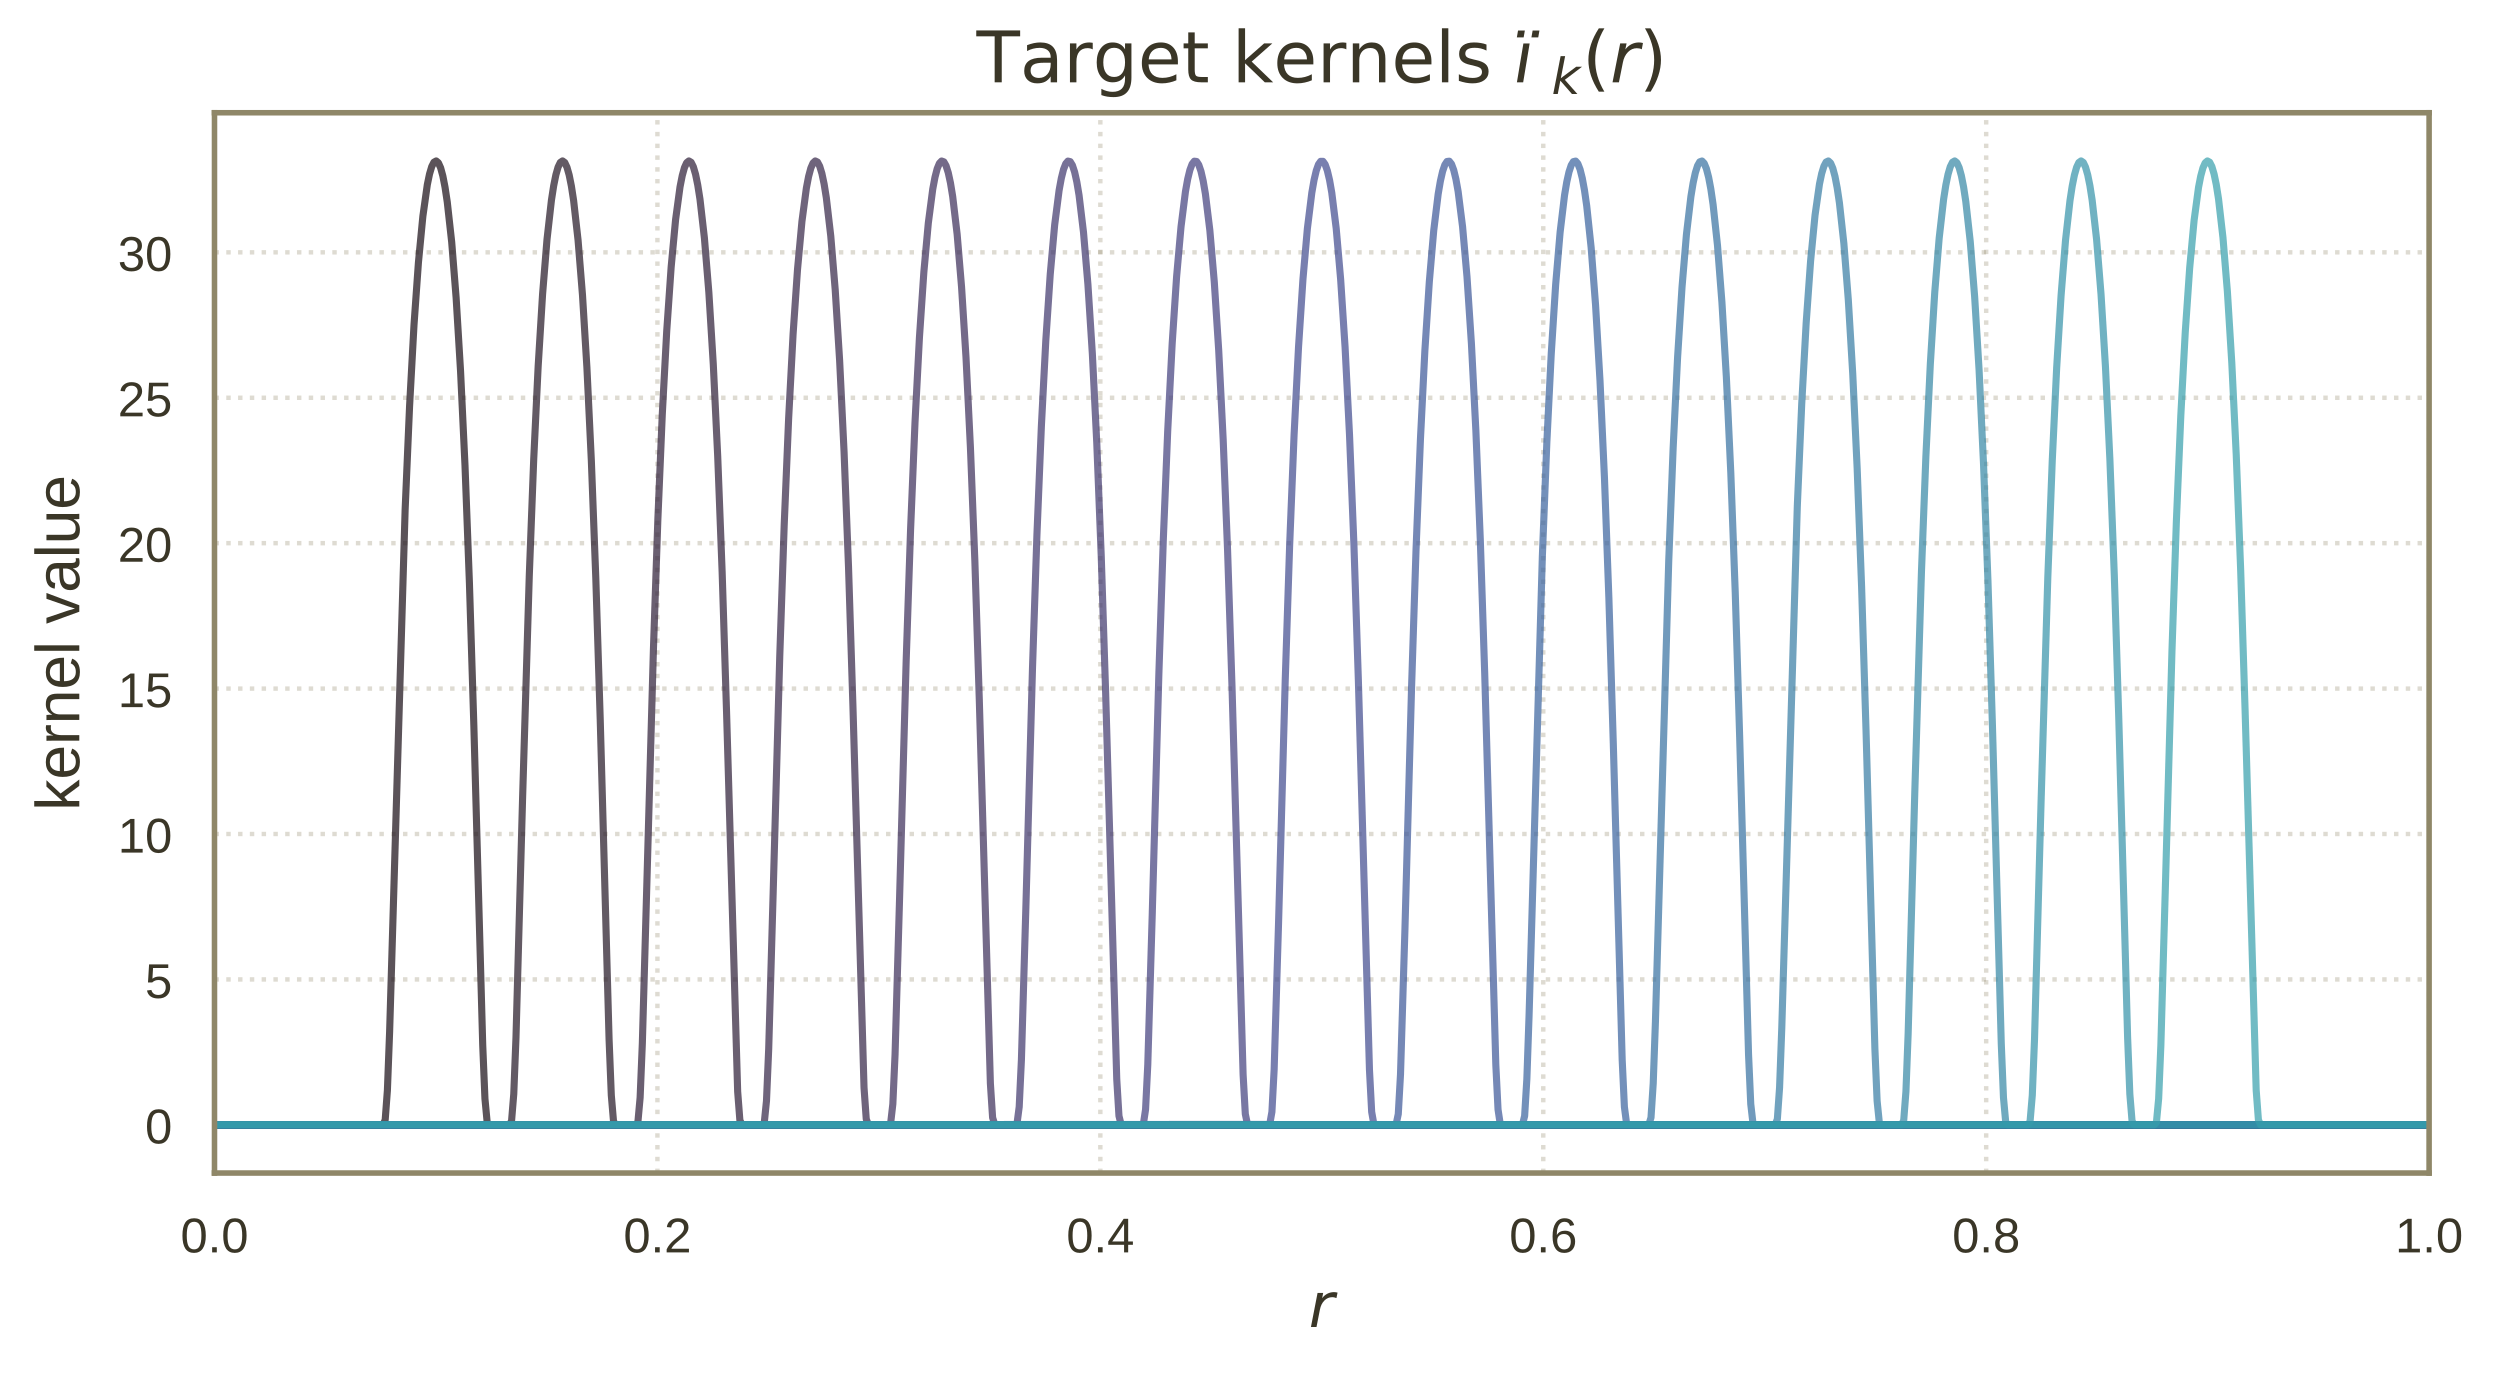
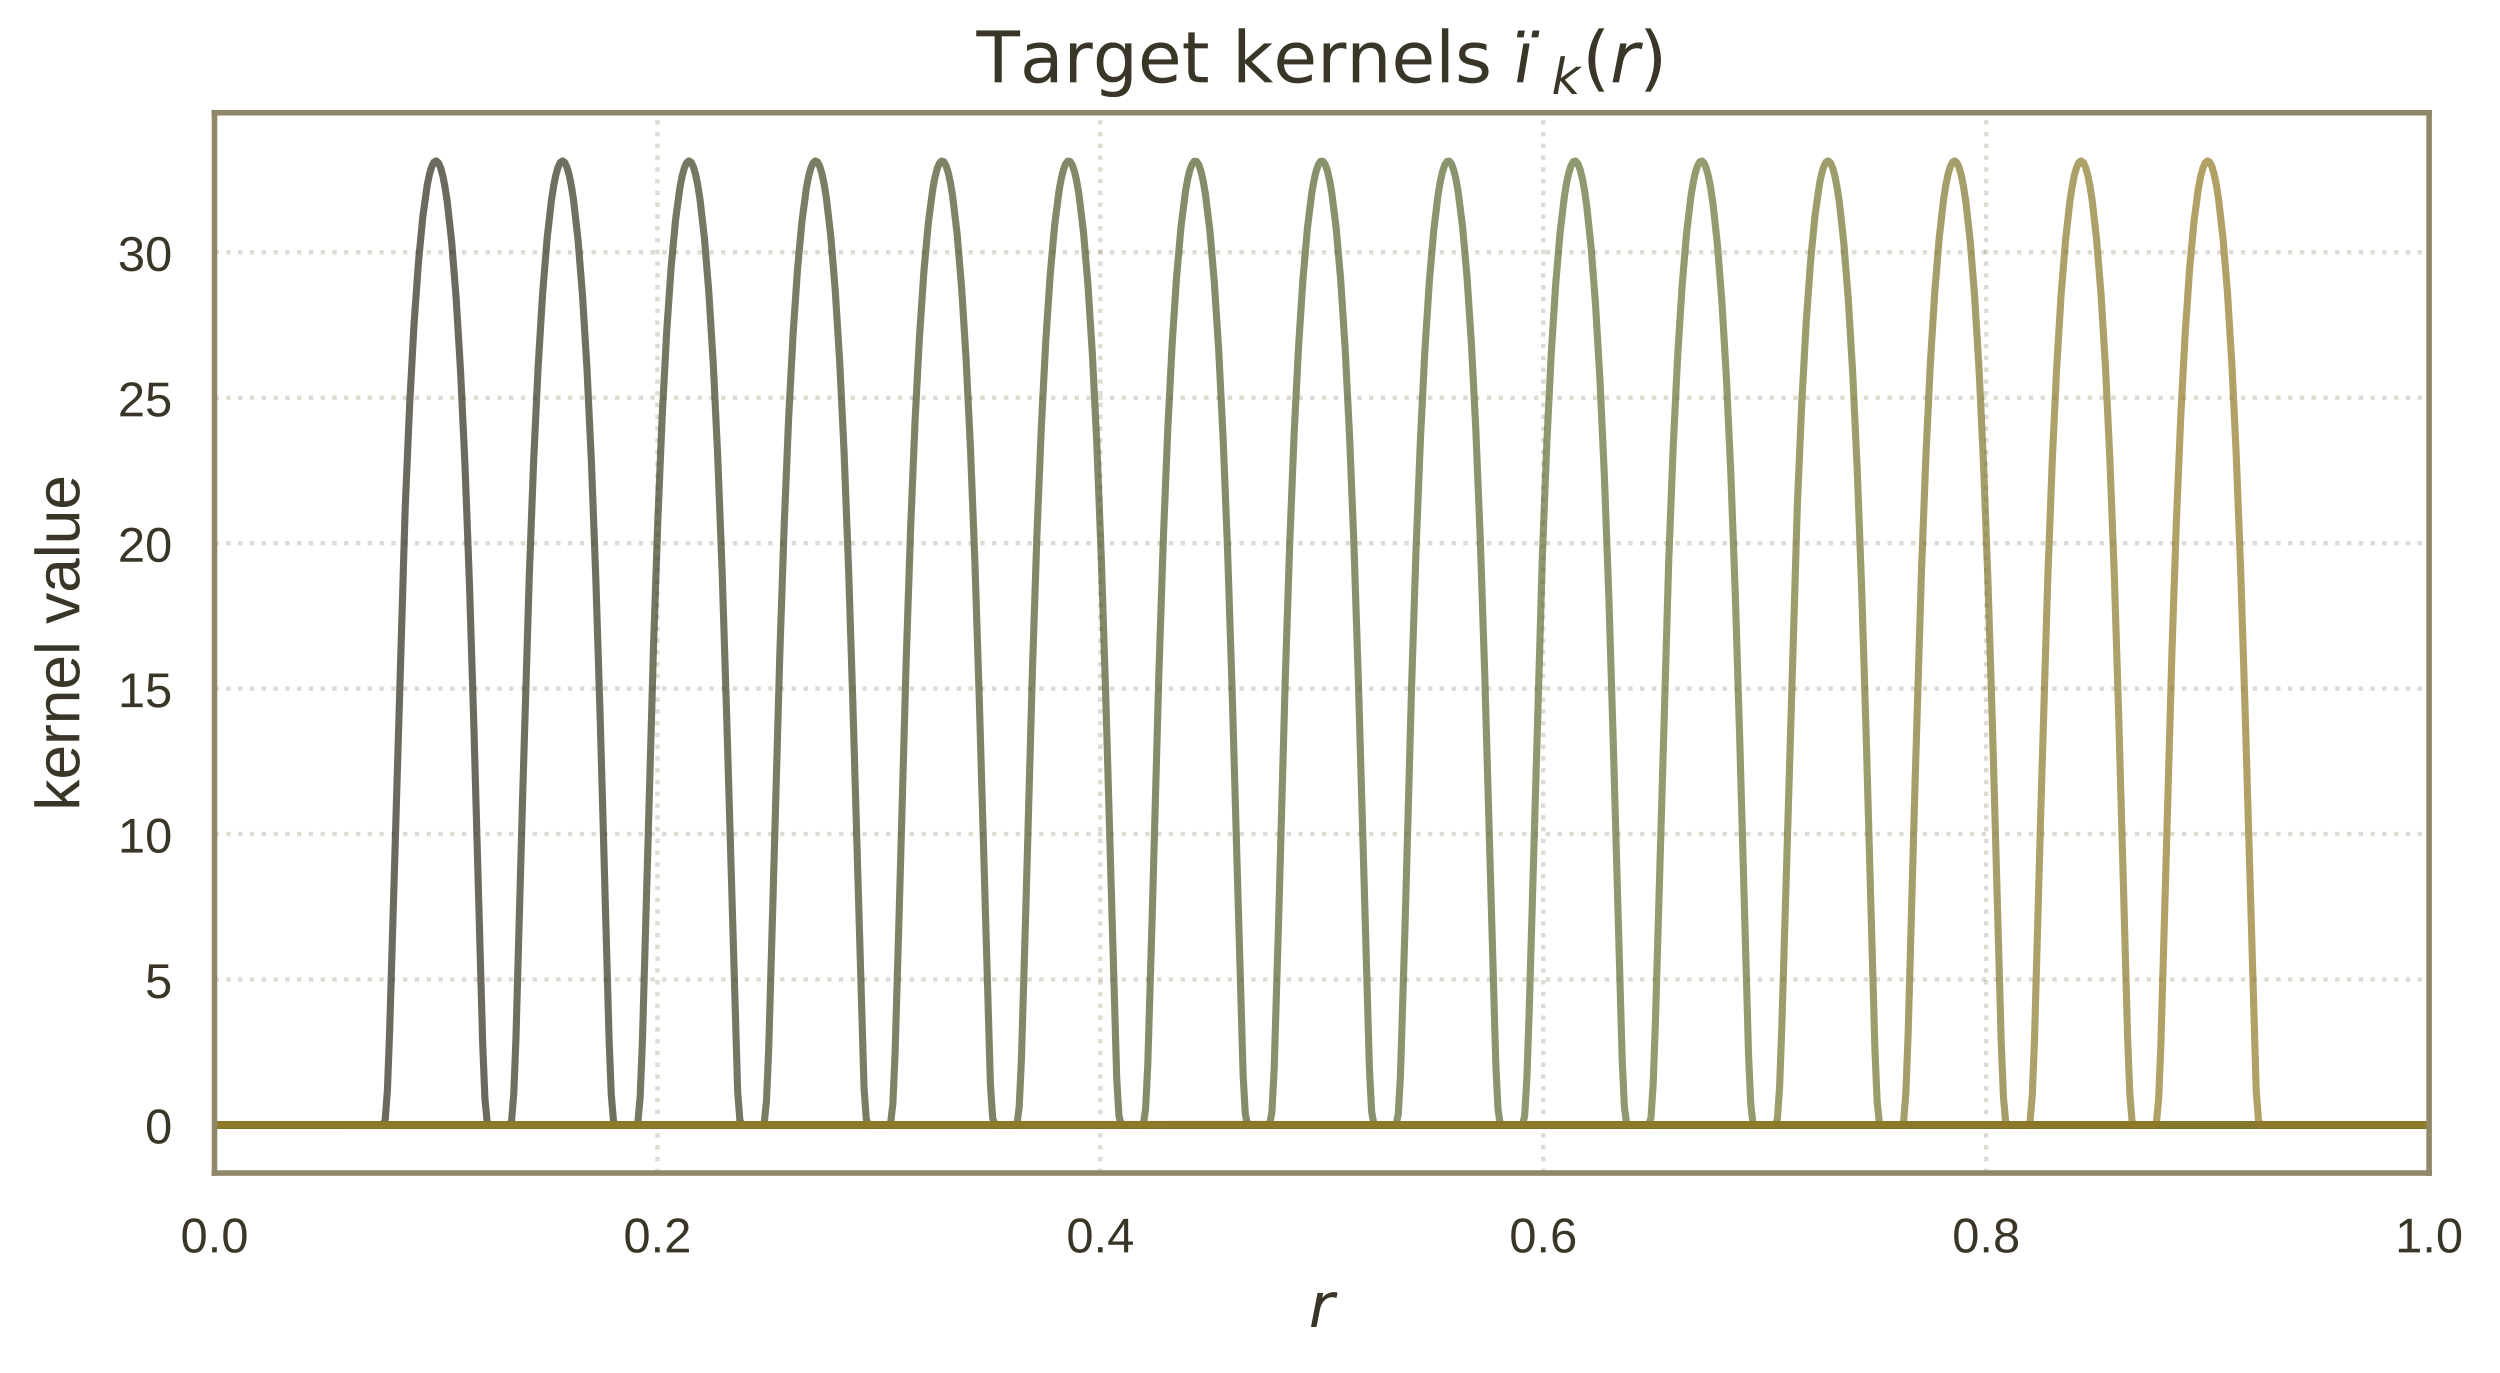
<svg xmlns="http://www.w3.org/2000/svg" width="562.344pt" height="308.755pt" viewBox="0 0 562.344 308.755" version="1.1">
  <defs>
    <style type="text/css">*{stroke-linejoin: round; stroke-linecap: butt}</style>
  </defs>
  <g id="figure_1">
    <g id="patch_1">
      <path d="M 0 308.755  L 562.344 308.755  L 562.344 0  L 0 0  L 0 308.755  z " style="fill: none" />
    </g>
    <g id="axes_1">
      <g id="patch_2">
        <path d="M 48.247 263.86  L 546.397 263.86  L 546.397 25.36  L 48.247 25.36  L 48.247 263.86  z " style="fill: none" />
      </g>
      <g id="matplotlib.axis_1">
        <g id="xtick_1">
          <g id="line2d_1">
-             <path d="M 48.247 263.86  L 48.247 25.36  " clip-path="url(#p1bc8429dc3)" style="fill: none; stroke-dasharray: 1,1.65; stroke-dashoffset: 0; stroke: #8f8768; stroke-opacity: 0.3" />
+             <path d="M 48.247 263.86  L 48.247 25.36  " clip-path="url(#pc6a006776c)" style="fill: none; stroke-dasharray: 1,1.65; stroke-dashoffset: 0; stroke: #8f8768; stroke-opacity: 0.3" />
          </g>
          <g id="text_1">
            <text style="font-size: 11px; font-family: 'Arial', 'DejaVu Sans', 'Liberation Sans', 'Bitstream Vera Sans', sans-serif; text-anchor: middle; fill: #3a3627" x="48.247" y="281.718" transform="rotate(-0 48.24688 281.7183)">0.0</text>
          </g>
        </g>
        <g id="xtick_2">
          <g id="line2d_2">
-             <path d="M 147.877 263.86  L 147.877 25.36  " clip-path="url(#p1bc8429dc3)" style="fill: none; stroke-dasharray: 1,1.65; stroke-dashoffset: 0; stroke: #8f8768; stroke-opacity: 0.3" />
+             <path d="M 147.877 263.86  L 147.877 25.36  " clip-path="url(#pc6a006776c)" style="fill: none; stroke-dasharray: 1,1.65; stroke-dashoffset: 0; stroke: #8f8768; stroke-opacity: 0.3" />
          </g>
          <g id="text_2">
            <text style="font-size: 11px; font-family: 'Arial', 'DejaVu Sans', 'Liberation Sans', 'Bitstream Vera Sans', sans-serif; text-anchor: middle; fill: #3a3627" x="147.877" y="281.718" transform="rotate(-0 147.8769 281.7183)">0.2</text>
          </g>
        </g>
        <g id="xtick_3">
          <g id="line2d_3">
-             <path d="M 247.507 263.86  L 247.507 25.36  " clip-path="url(#p1bc8429dc3)" style="fill: none; stroke-dasharray: 1,1.65; stroke-dashoffset: 0; stroke: #8f8768; stroke-opacity: 0.3" />
+             <path d="M 247.507 263.86  L 247.507 25.36  " clip-path="url(#pc6a006776c)" style="fill: none; stroke-dasharray: 1,1.65; stroke-dashoffset: 0; stroke: #8f8768; stroke-opacity: 0.3" />
          </g>
          <g id="text_3">
            <text style="font-size: 11px; font-family: 'Arial', 'DejaVu Sans', 'Liberation Sans', 'Bitstream Vera Sans', sans-serif; text-anchor: middle; fill: #3a3627" x="247.507" y="281.718" transform="rotate(-0 247.5069 281.7183)">0.4</text>
          </g>
        </g>
        <g id="xtick_4">
          <g id="line2d_4">
-             <path d="M 347.137 263.86  L 347.137 25.36  " clip-path="url(#p1bc8429dc3)" style="fill: none; stroke-dasharray: 1,1.65; stroke-dashoffset: 0; stroke: #8f8768; stroke-opacity: 0.3" />
+             <path d="M 347.137 263.86  L 347.137 25.36  " clip-path="url(#pc6a006776c)" style="fill: none; stroke-dasharray: 1,1.65; stroke-dashoffset: 0; stroke: #8f8768; stroke-opacity: 0.3" />
          </g>
          <g id="text_4">
            <text style="font-size: 11px; font-family: 'Arial', 'DejaVu Sans', 'Liberation Sans', 'Bitstream Vera Sans', sans-serif; text-anchor: middle; fill: #3a3627" x="347.137" y="281.718" transform="rotate(-0 347.1369 281.7183)">0.6</text>
          </g>
        </g>
        <g id="xtick_5">
          <g id="line2d_5">
-             <path d="M 446.767 263.86  L 446.767 25.36  " clip-path="url(#p1bc8429dc3)" style="fill: none; stroke-dasharray: 1,1.65; stroke-dashoffset: 0; stroke: #8f8768; stroke-opacity: 0.3" />
+             <path d="M 446.767 263.86  L 446.767 25.36  " clip-path="url(#pc6a006776c)" style="fill: none; stroke-dasharray: 1,1.65; stroke-dashoffset: 0; stroke: #8f8768; stroke-opacity: 0.3" />
          </g>
          <g id="text_5">
            <text style="font-size: 11px; font-family: 'Arial', 'DejaVu Sans', 'Liberation Sans', 'Bitstream Vera Sans', sans-serif; text-anchor: middle; fill: #3a3627" x="446.767" y="281.718" transform="rotate(-0 446.7669 281.7183)">0.8</text>
          </g>
        </g>
        <g id="xtick_6">
          <g id="line2d_6">
-             <path d="M 546.397 263.86  L 546.397 25.36  " clip-path="url(#p1bc8429dc3)" style="fill: none; stroke-dasharray: 1,1.65; stroke-dashoffset: 0; stroke: #8f8768; stroke-opacity: 0.3" />
+             <path d="M 546.397 263.86  L 546.397 25.36  " clip-path="url(#pc6a006776c)" style="fill: none; stroke-dasharray: 1,1.65; stroke-dashoffset: 0; stroke: #8f8768; stroke-opacity: 0.3" />
          </g>
          <g id="text_6">
            <text style="font-size: 11px; font-family: 'Arial', 'DejaVu Sans', 'Liberation Sans', 'Bitstream Vera Sans', sans-serif; text-anchor: middle; fill: #3a3627" x="546.397" y="281.718" transform="rotate(-0 546.3969 281.7183)">1.0</text>
          </g>
        </g>
        <g id="text_7">
          <g style="fill: #3a3627" transform="translate(294.3819 298.6438)">
            <text>
              <tspan x="0" y="-0.156" style="font-style: oblique; font-size: 14px; font-family: 'DejaVu Sans'; fill: #3a3627">r</tspan>
            </text>
          </g>
        </g>
      </g>
      <g id="matplotlib.axis_2">
        <g id="ytick_1">
          <g id="line2d_7">
-             <path d="M 48.247 253.019  L 546.397 253.019  " clip-path="url(#p1bc8429dc3)" style="fill: none; stroke-dasharray: 1,1.65; stroke-dashoffset: 0; stroke: #8f8768; stroke-opacity: 0.3" />
+             <path d="M 48.247 253.019  L 546.397 253.019  " clip-path="url(#pc6a006776c)" style="fill: none; stroke-dasharray: 1,1.65; stroke-dashoffset: 0; stroke: #8f8768; stroke-opacity: 0.3" />
          </g>
          <g id="text_8">
            <text style="font-size: 11px; font-family: 'Arial', 'DejaVu Sans', 'Liberation Sans', 'Bitstream Vera Sans', sans-serif; text-anchor: end; fill: #3a3627" x="38.747" y="257.198" transform="rotate(-0 38.74688 257.1982)">0</text>
          </g>
        </g>
        <g id="ytick_2">
          <g id="line2d_8">
-             <path d="M 48.247 220.309  L 546.397 220.309  " clip-path="url(#p1bc8429dc3)" style="fill: none; stroke-dasharray: 1,1.65; stroke-dashoffset: 0; stroke: #8f8768; stroke-opacity: 0.3" />
+             <path d="M 48.247 220.309  L 546.397 220.309  " clip-path="url(#pc6a006776c)" style="fill: none; stroke-dasharray: 1,1.65; stroke-dashoffset: 0; stroke: #8f8768; stroke-opacity: 0.3" />
          </g>
          <g id="text_9">
            <text style="font-size: 11px; font-family: 'Arial', 'DejaVu Sans', 'Liberation Sans', 'Bitstream Vera Sans', sans-serif; text-anchor: end; fill: #3a3627" x="38.747" y="224.488" transform="rotate(-0 38.74688 224.4885)">5</text>
          </g>
        </g>
        <g id="ytick_3">
          <g id="line2d_9">
-             <path d="M 48.247 187.6  L 546.397 187.6  " clip-path="url(#p1bc8429dc3)" style="fill: none; stroke-dasharray: 1,1.65; stroke-dashoffset: 0; stroke: #8f8768; stroke-opacity: 0.3" />
+             <path d="M 48.247 187.6  L 546.397 187.6  " clip-path="url(#pc6a006776c)" style="fill: none; stroke-dasharray: 1,1.65; stroke-dashoffset: 0; stroke: #8f8768; stroke-opacity: 0.3" />
          </g>
          <g id="text_10">
            <text style="font-size: 11px; font-family: 'Arial', 'DejaVu Sans', 'Liberation Sans', 'Bitstream Vera Sans', sans-serif; text-anchor: end; fill: #3a3627" x="38.747" y="191.779" transform="rotate(-0 38.74688 191.7787)">10</text>
          </g>
        </g>
        <g id="ytick_4">
          <g id="line2d_10">
-             <path d="M 48.247 154.89  L 546.397 154.89  " clip-path="url(#p1bc8429dc3)" style="fill: none; stroke-dasharray: 1,1.65; stroke-dashoffset: 0; stroke: #8f8768; stroke-opacity: 0.3" />
+             <path d="M 48.247 154.89  L 546.397 154.89  " clip-path="url(#pc6a006776c)" style="fill: none; stroke-dasharray: 1,1.65; stroke-dashoffset: 0; stroke: #8f8768; stroke-opacity: 0.3" />
          </g>
          <g id="text_11">
            <text style="font-size: 11px; font-family: 'Arial', 'DejaVu Sans', 'Liberation Sans', 'Bitstream Vera Sans', sans-serif; text-anchor: end; fill: #3a3627" x="38.747" y="159.069" transform="rotate(-0 38.74688 159.069)">15</text>
          </g>
        </g>
        <g id="ytick_5">
          <g id="line2d_11">
-             <path d="M 48.247 122.18  L 546.397 122.18  " clip-path="url(#p1bc8429dc3)" style="fill: none; stroke-dasharray: 1,1.65; stroke-dashoffset: 0; stroke: #8f8768; stroke-opacity: 0.3" />
+             <path d="M 48.247 122.18  L 546.397 122.18  " clip-path="url(#pc6a006776c)" style="fill: none; stroke-dasharray: 1,1.65; stroke-dashoffset: 0; stroke: #8f8768; stroke-opacity: 0.3" />
          </g>
          <g id="text_12">
            <text style="font-size: 11px; font-family: 'Arial', 'DejaVu Sans', 'Liberation Sans', 'Bitstream Vera Sans', sans-serif; text-anchor: end; fill: #3a3627" x="38.747" y="126.359" transform="rotate(-0 38.74688 126.3592)">20</text>
          </g>
        </g>
        <g id="ytick_6">
          <g id="line2d_12">
-             <path d="M 48.247 89.47  L 546.397 89.47  " clip-path="url(#p1bc8429dc3)" style="fill: none; stroke-dasharray: 1,1.65; stroke-dashoffset: 0; stroke: #8f8768; stroke-opacity: 0.3" />
+             <path d="M 48.247 89.47  L 546.397 89.47  " clip-path="url(#pc6a006776c)" style="fill: none; stroke-dasharray: 1,1.65; stroke-dashoffset: 0; stroke: #8f8768; stroke-opacity: 0.3" />
          </g>
          <g id="text_13">
            <text style="font-size: 11px; font-family: 'Arial', 'DejaVu Sans', 'Liberation Sans', 'Bitstream Vera Sans', sans-serif; text-anchor: end; fill: #3a3627" x="38.747" y="93.649" transform="rotate(-0 38.74688 93.64947)">25</text>
          </g>
        </g>
        <g id="ytick_7">
          <g id="line2d_13">
-             <path d="M 48.247 56.761  L 546.397 56.761  " clip-path="url(#p1bc8429dc3)" style="fill: none; stroke-dasharray: 1,1.65; stroke-dashoffset: 0; stroke: #8f8768; stroke-opacity: 0.3" />
+             <path d="M 48.247 56.761  L 546.397 56.761  " clip-path="url(#pc6a006776c)" style="fill: none; stroke-dasharray: 1,1.65; stroke-dashoffset: 0; stroke: #8f8768; stroke-opacity: 0.3" />
          </g>
          <g id="text_14">
            <text style="font-size: 11px; font-family: 'Arial', 'DejaVu Sans', 'Liberation Sans', 'Bitstream Vera Sans', sans-serif; text-anchor: end; fill: #3a3627" x="38.747" y="60.94" transform="rotate(-0 38.74688 60.93972)">30</text>
          </g>
        </g>
        <g id="text_15">
          <text style="font-size: 14px; font-family: 'Arial', 'DejaVu Sans', 'Liberation Sans', 'Bitstream Vera Sans', sans-serif; text-anchor: middle; fill: #3a3627" x="17.838" y="144.61" transform="rotate(-90 17.83781 144.61)">kernel value</text>
        </g>
      </g>
      <g id="line2d_14">
-         <path d="M 48.247 253.019  L 86.144 253.015  L 86.643 251.914  L 87.141 245.238  L 87.64 232.063  L 91.131 114.598  L 92.128 91.383  L 93.125 73.077  L 94.123 59.015  L 95.12 48.645  L 96.117 41.553  L 96.616 39.144  L 97.114 37.459  L 97.613 36.483  L 98.112 36.204  L 98.61 36.622  L 99.109 37.739  L 99.608 39.567  L 100.106 42.124  L 100.605 45.433  L 101.602 54.45  L 102.6 66.977  L 103.597 83.51  L 104.594 104.679  L 105.591 131.156  L 106.589 163.312  L 108.583 235.107  L 109.082 247.146  L 109.581 252.437  L 110.079 253.019  L 301.56 253.019  L 546.397 253.019  L 546.397 253.019  " clip-path="url(#p1bc8429dc3)" style="fill: none; stroke: #160b13; stroke-opacity: 0.7; stroke-width: 1.6; stroke-linecap: round" />
+         <path d="M 48.247 253.019  L 86.144 253.015  L 86.643 251.914  L 87.141 245.238  L 87.64 232.063  L 91.131 114.598  L 92.128 91.383  L 93.125 73.077  L 94.123 59.015  L 95.12 48.645  L 96.117 41.553  L 96.616 39.144  L 97.114 37.459  L 97.613 36.483  L 98.112 36.204  L 98.61 36.622  L 99.109 37.739  L 99.608 39.567  L 100.106 42.124  L 100.605 45.433  L 101.602 54.45  L 102.6 66.977  L 103.597 83.51  L 104.594 104.679  L 105.591 131.156  L 106.589 163.312  L 108.583 235.107  L 109.082 247.146  L 109.581 252.437  L 110.079 253.019  L 301.56 253.019  L 546.397 253.019  L 546.397 253.019  " clip-path="url(#pc6a006776c)" style="fill: none; stroke: #2e2b1c; stroke-opacity: 0.7; stroke-width: 1.6; stroke-linecap: round" />
      </g>
      <g id="line2d_15">
-         <path d="M 48.247 253.019  L 114.567 253.018  L 115.066 252.166  L 115.564 246.09  L 116.063 233.388  L 117.559 179.192  L 119.055 129.49  L 120.052 103.332  L 121.05 82.447  L 122.047 66.158  L 123.044 53.844  L 124.041 45.016  L 124.54 41.794  L 125.039 39.322  L 125.537 37.576  L 126.036 36.539  L 126.535 36.201  L 127.033 36.559  L 127.532 37.616  L 128.031 39.382  L 128.529 41.875  L 129.028 45.119  L 130.025 53.995  L 131.023 66.362  L 132.02 82.711  L 133.017 103.667  L 134.014 129.905  L 135.012 161.822  L 137.006 233.823  L 137.505 246.363  L 138.004 252.24  L 138.502 253.018  L 192.356 253.019  L 546.397 253.019  L 546.397 253.019  " clip-path="url(#p1bc8429dc3)" style="fill: none; stroke: #211423; stroke-opacity: 0.7; stroke-width: 1.6; stroke-linecap: round" />
+         <path d="M 48.247 253.019  L 114.567 253.018  L 115.066 252.166  L 115.564 246.09  L 116.063 233.388  L 117.559 179.192  L 119.055 129.49  L 120.052 103.332  L 121.05 82.447  L 122.047 66.158  L 123.044 53.844  L 124.041 45.016  L 124.54 41.794  L 125.039 39.322  L 125.537 37.576  L 126.036 36.539  L 126.535 36.201  L 127.033 36.559  L 127.532 37.616  L 128.031 39.382  L 128.529 41.875  L 129.028 45.119  L 130.025 53.995  L 131.023 66.362  L 132.02 82.711  L 133.017 103.667  L 134.014 129.905  L 135.012 161.822  L 137.006 233.823  L 137.505 246.363  L 138.004 252.24  L 138.502 253.018  L 192.356 253.019  L 546.397 253.019  L 546.397 253.019  " clip-path="url(#pc6a006776c)" style="fill: none; stroke: #34341e; stroke-opacity: 0.7; stroke-width: 1.6; stroke-linecap: round" />
      </g>
      <g id="line2d_16">
-         <path d="M 48.247 253.019  L 142.99 253.019  L 143.489 252.376  L 143.987 246.891  L 144.486 234.683  L 145.483 199.486  L 146.979 146.075  L 147.977 116.839  L 148.974 93.17  L 149.971 74.471  L 150.968 60.069  L 151.966 49.4  L 152.963 42.04  L 153.462 39.505  L 153.96 37.697  L 154.459 36.6  L 154.958 36.203  L 155.456 36.501  L 155.955 37.498  L 156.454 39.203  L 156.952 41.633  L 157.451 44.811  L 158.448 53.546  L 159.446 65.754  L 160.443 81.921  L 161.44 102.665  L 162.437 128.664  L 163.435 160.342  L 165.928 245.528  L 166.427 252.003  L 166.925 253.016  L 185.874 253.019  L 546.397 253.019  L 546.397 253.019  " clip-path="url(#p1bc8429dc3)" style="fill: none; stroke: #2b1c35; stroke-opacity: 0.7; stroke-width: 1.6; stroke-linecap: round" />
+         <path d="M 48.247 253.019  L 142.99 253.019  L 143.489 252.376  L 143.987 246.891  L 144.486 234.683  L 145.483 199.486  L 146.979 146.075  L 147.977 116.839  L 148.974 93.17  L 149.971 74.471  L 150.968 60.069  L 151.966 49.4  L 152.963 42.04  L 153.462 39.505  L 153.96 37.697  L 154.459 36.6  L 154.958 36.203  L 155.456 36.501  L 155.955 37.498  L 156.454 39.203  L 156.952 41.633  L 157.451 44.811  L 158.448 53.546  L 159.446 65.754  L 160.443 81.921  L 161.44 102.665  L 162.437 128.664  L 163.435 160.342  L 165.928 245.528  L 166.427 252.003  L 166.925 253.016  L 185.874 253.019  L 546.397 253.019  L 546.397 253.019  " clip-path="url(#pc6a006776c)" style="fill: none; stroke: #3b3e21; stroke-opacity: 0.7; stroke-width: 1.6; stroke-linecap: round" />
      </g>
      <g id="line2d_17">
-         <path d="M 48.247 253.019  L 171.413 253.019  L 171.912 252.547  L 172.41 247.64  L 172.909 235.945  L 173.906 201.1  L 175.402 147.456  L 176.4 117.974  L 177.397 94.078  L 178.394 75.179  L 179.391 60.606  L 180.389 49.787  L 181.386 42.292  L 181.885 39.693  L 182.383 37.824  L 182.882 36.667  L 183.381 36.209  L 183.879 36.448  L 184.378 37.385  L 184.877 39.028  L 185.375 41.395  L 185.874 44.508  L 186.871 53.103  L 187.868 65.154  L 188.866 81.139  L 189.863 101.673  L 190.86 127.434  L 191.858 158.871  L 194.351 244.642  L 194.85 251.721  L 195.348 253.012  L 203.327 253.019  L 546.397 253.019  L 546.397 253.019  " clip-path="url(#p1bc8429dc3)" style="fill: none; stroke: #332345; stroke-opacity: 0.7; stroke-width: 1.6; stroke-linecap: round" />
+         <path d="M 48.247 253.019  L 171.413 253.019  L 171.912 252.547  L 172.41 247.64  L 172.909 235.945  L 173.906 201.1  L 175.402 147.456  L 176.4 117.974  L 177.397 94.078  L 178.394 75.179  L 179.391 60.606  L 180.389 49.787  L 181.386 42.292  L 181.885 39.693  L 182.383 37.824  L 182.882 36.667  L 183.381 36.209  L 183.879 36.448  L 184.378 37.385  L 184.877 39.028  L 185.375 41.395  L 185.874 44.508  L 186.871 53.103  L 187.868 65.154  L 188.866 81.139  L 189.863 101.673  L 190.86 127.434  L 191.858 158.871  L 194.351 244.642  L 194.85 251.721  L 195.348 253.012  L 203.327 253.019  L 546.397 253.019  L 546.397 253.019  " clip-path="url(#pc6a006776c)" style="fill: none; stroke: #414723; stroke-opacity: 0.7; stroke-width: 1.6; stroke-linecap: round" />
      </g>
      <g id="line2d_18">
-         <path d="M 48.247 253.019  L 199.836 253.019  L 200.335 252.683  L 200.833 248.336  L 201.332 237.173  L 202.329 202.712  L 203.825 148.848  L 204.823 119.12  L 205.82 94.995  L 206.817 75.896  L 207.814 61.15  L 208.812 50.18  L 209.809 42.55  L 210.308 39.887  L 210.806 37.956  L 211.305 36.738  L 211.804 36.221  L 212.302 36.4  L 212.801 37.277  L 213.3 38.859  L 213.798 41.164  L 214.297 44.212  L 215.294 52.667  L 216.291 64.56  L 217.289 80.365  L 218.286 100.691  L 219.283 126.215  L 220.281 157.41  L 222.774 243.708  L 223.273 251.392  L 223.771 253.003  L 227.262 253.019  L 546.397 253.019  L 546.397 253.019  " clip-path="url(#p1bc8429dc3)" style="fill: none; stroke: #3a2c58; stroke-opacity: 0.7; stroke-width: 1.6; stroke-linecap: round" />
+         <path d="M 48.247 253.019  L 199.836 253.019  L 200.335 252.683  L 200.833 248.336  L 201.332 237.173  L 202.329 202.712  L 203.825 148.848  L 204.823 119.12  L 205.82 94.995  L 206.817 75.896  L 207.814 61.15  L 208.812 50.18  L 209.809 42.55  L 210.308 39.887  L 210.806 37.956  L 211.305 36.738  L 211.804 36.221  L 212.302 36.4  L 212.801 37.277  L 213.3 38.859  L 213.798 41.164  L 214.297 44.212  L 215.294 52.667  L 216.291 64.56  L 217.289 80.365  L 218.286 100.691  L 219.283 126.215  L 220.281 157.41  L 222.774 243.708  L 223.273 251.392  L 223.771 253.003  L 227.262 253.019  L 546.397 253.019  L 546.397 253.019  " clip-path="url(#pc6a006776c)" style="fill: none; stroke: #475126; stroke-opacity: 0.7; stroke-width: 1.6; stroke-linecap: round" />
      </g>
      <g id="line2d_19">
-         <path d="M 48.247 253.019  L 228.259 253.019  L 228.758 252.788  L 229.256 248.978  L 229.755 238.364  L 230.752 204.322  L 232.248 150.25  L 233.246 120.277  L 234.243 95.921  L 235.24 76.621  L 236.237 61.701  L 237.235 50.579  L 238.232 42.813  L 238.731 40.086  L 239.229 38.094  L 239.728 36.815  L 240.227 36.238  L 240.725 36.358  L 241.224 37.174  L 241.723 38.696  L 242.221 40.937  L 242.72 43.921  L 243.717 52.237  L 244.714 63.974  L 245.712 79.6  L 246.709 99.718  L 247.706 125.006  L 248.704 155.958  L 251.197 242.727  L 251.696 251.013  L 252.194 252.988  L 254.189 253.019  L 546.397 253.019  L 546.397 253.019  " clip-path="url(#p1bc8429dc3)" style="fill: none; stroke: #3e356b; stroke-opacity: 0.7; stroke-width: 1.6; stroke-linecap: round" />
+         <path d="M 48.247 253.019  L 228.259 253.019  L 228.758 252.788  L 229.256 248.978  L 229.755 238.364  L 230.752 204.322  L 232.248 150.25  L 233.246 120.277  L 234.243 95.921  L 235.24 76.621  L 236.237 61.701  L 237.235 50.579  L 238.232 42.813  L 238.731 40.086  L 239.229 38.094  L 239.728 36.815  L 240.227 36.238  L 240.725 36.358  L 241.224 37.174  L 241.723 38.696  L 242.221 40.937  L 242.72 43.921  L 243.717 52.237  L 244.714 63.974  L 245.712 79.6  L 246.709 99.718  L 247.706 125.006  L 248.704 155.958  L 251.197 242.727  L 251.696 251.013  L 252.194 252.988  L 254.189 253.019  L 546.397 253.019  L 546.397 253.019  " clip-path="url(#pc6a006776c)" style="fill: none; stroke: #4c5829; stroke-opacity: 0.7; stroke-width: 1.6; stroke-linecap: round" />
      </g>
      <g id="line2d_20">
-         <path d="M 48.247 253.019  L 256.682 253.019  L 257.181 252.867  L 257.679 249.567  L 258.178 239.517  L 259.175 205.928  L 260.671 151.662  L 261.668 121.443  L 262.666 96.856  L 263.663 77.353  L 264.66 62.259  L 265.658 50.984  L 266.655 43.081  L 267.154 40.291  L 267.652 38.236  L 268.151 36.897  L 268.65 36.261  L 269.148 36.32  L 269.647 37.077  L 270.146 38.537  L 270.644 40.716  L 271.143 43.635  L 272.14 51.813  L 273.137 63.395  L 274.135 78.843  L 275.132 98.754  L 276.129 123.808  L 277.127 154.516  L 279.62 241.7  L 280.118 250.584  L 280.617 252.962  L 281.614 253.019  L 546.397 253.019  L 546.397 253.019  " clip-path="url(#p1bc8429dc3)" style="fill: none; stroke: #413e7d; stroke-opacity: 0.7; stroke-width: 1.6; stroke-linecap: round" />
+         <path d="M 48.247 253.019  L 256.682 253.019  L 257.181 252.867  L 257.679 249.567  L 258.178 239.517  L 259.175 205.928  L 260.671 151.662  L 261.668 121.443  L 262.666 96.856  L 263.663 77.353  L 264.66 62.259  L 265.658 50.984  L 266.655 43.081  L 267.154 40.291  L 267.652 38.236  L 268.151 36.897  L 268.65 36.261  L 269.148 36.32  L 269.647 37.077  L 270.146 38.537  L 270.644 40.716  L 271.143 43.635  L 272.14 51.813  L 273.137 63.395  L 274.135 78.843  L 275.132 98.754  L 276.129 123.808  L 277.127 154.516  L 279.62 241.7  L 280.118 250.584  L 280.617 252.962  L 281.614 253.019  L 546.397 253.019  L 546.397 253.019  " clip-path="url(#pc6a006776c)" style="fill: none; stroke: #505d2b; stroke-opacity: 0.7; stroke-width: 1.6; stroke-linecap: round" />
      </g>
      <g id="line2d_21">
-         <path d="M 48.247 253.019  L 285.604 252.923  L 286.102 250.102  L 286.601 240.63  L 287.598 207.53  L 289.094 153.084  L 290.091 122.62  L 291.089 97.8  L 292.086 78.094  L 293.083 62.823  L 294.081 51.395  L 295.078 43.355  L 295.577 40.501  L 296.075 38.384  L 296.574 36.984  L 297.073 36.288  L 297.571 36.288  L 298.07 36.984  L 298.568 38.384  L 299.067 40.501  L 299.566 43.355  L 300.563 51.395  L 301.56 62.823  L 302.558 78.094  L 303.555 97.8  L 304.552 122.62  L 305.55 153.084  L 308.043 240.63  L 308.541 250.102  L 309.04 252.923  L 310.037 253.019  L 546.397 253.019  L 546.397 253.019  " clip-path="url(#p1bc8429dc3)" style="fill: none; stroke: #40498e; stroke-opacity: 0.7; stroke-width: 1.6; stroke-linecap: round" />
+         <path d="M 48.247 253.019  L 285.604 252.923  L 286.102 250.102  L 286.601 240.63  L 287.598 207.53  L 289.094 153.084  L 290.091 122.62  L 291.089 97.8  L 292.086 78.094  L 293.083 62.823  L 294.081 51.395  L 295.078 43.355  L 295.577 40.501  L 296.075 38.384  L 296.574 36.984  L 297.073 36.288  L 297.571 36.288  L 298.07 36.984  L 298.568 38.384  L 299.067 40.501  L 299.566 43.355  L 300.563 51.395  L 301.56 62.823  L 302.558 78.094  L 303.555 97.8  L 304.552 122.62  L 305.55 153.084  L 308.043 240.63  L 308.541 250.102  L 309.04 252.923  L 310.037 253.019  L 546.397 253.019  L 546.397 253.019  " clip-path="url(#pc6a006776c)" style="fill: none; stroke: #55632e; stroke-opacity: 0.7; stroke-width: 1.6; stroke-linecap: round" />
      </g>
      <g id="line2d_22">
-         <path d="M 48.247 253.019  L 314.027 252.962  L 314.525 250.584  L 315.024 241.7  L 316.021 209.127  L 317.517 154.516  L 318.514 123.808  L 319.512 98.754  L 320.509 78.843  L 321.506 63.395  L 322.504 51.813  L 323.501 43.635  L 324 40.716  L 324.498 38.537  L 324.997 37.077  L 325.496 36.32  L 325.994 36.261  L 326.493 36.897  L 326.991 38.236  L 327.49 40.291  L 327.989 43.081  L 328.986 50.984  L 329.983 62.259  L 330.981 77.353  L 331.978 96.856  L 332.975 121.443  L 333.973 151.662  L 336.466 239.517  L 336.964 249.567  L 337.463 252.867  L 337.962 253.019  L 546.397 253.019  L 546.397 253.019  " clip-path="url(#p1bc8429dc3)" style="fill: none; stroke: #3b5698; stroke-opacity: 0.7; stroke-width: 1.6; stroke-linecap: round" />
+         <path d="M 48.247 253.019  L 314.027 252.962  L 314.525 250.584  L 315.024 241.7  L 316.021 209.127  L 317.517 154.516  L 318.514 123.808  L 319.512 98.754  L 320.509 78.843  L 321.506 63.395  L 322.504 51.813  L 323.501 43.635  L 324 40.716  L 324.498 38.537  L 324.997 37.077  L 325.496 36.32  L 325.994 36.261  L 326.493 36.897  L 326.991 38.236  L 327.49 40.291  L 327.989 43.081  L 328.986 50.984  L 329.983 62.259  L 330.981 77.353  L 331.978 96.856  L 332.975 121.443  L 333.973 151.662  L 336.466 239.517  L 336.964 249.567  L 337.463 252.867  L 337.962 253.019  L 546.397 253.019  L 546.397 253.019  " clip-path="url(#pc6a006776c)" style="fill: none; stroke: #596931; stroke-opacity: 0.7; stroke-width: 1.6; stroke-linecap: round" />
      </g>
      <g id="line2d_23">
-         <path d="M 48.247 253.019  L 342.45 252.988  L 342.948 251.013  L 343.447 242.727  L 343.946 228.392  L 346.937 125.006  L 347.935 99.718  L 348.932 79.6  L 349.929 63.974  L 350.927 52.237  L 351.924 43.921  L 352.423 40.937  L 352.921 38.696  L 353.42 37.174  L 353.918 36.358  L 354.417 36.238  L 354.916 36.815  L 355.414 38.094  L 355.913 40.086  L 356.412 42.813  L 356.91 46.299  L 357.908 55.696  L 358.905 68.653  L 359.902 85.682  L 360.9 107.424  L 361.897 134.544  L 362.894 167.327  L 364.889 238.364  L 365.387 248.978  L 365.886 252.788  L 366.385 253.019  L 546.397 253.019  L 546.397 253.019  " clip-path="url(#p1bc8429dc3)" style="fill: none; stroke: #38629d; stroke-opacity: 0.7; stroke-width: 1.6; stroke-linecap: round" />
+         <path d="M 48.247 253.019  L 342.45 252.988  L 342.948 251.013  L 343.447 242.727  L 343.946 228.392  L 346.937 125.006  L 347.935 99.718  L 348.932 79.6  L 349.929 63.974  L 350.927 52.237  L 351.924 43.921  L 352.423 40.937  L 352.921 38.696  L 353.42 37.174  L 353.918 36.358  L 354.417 36.238  L 354.916 36.815  L 355.414 38.094  L 355.913 40.086  L 356.412 42.813  L 356.91 46.299  L 357.908 55.696  L 358.905 68.653  L 359.902 85.682  L 360.9 107.424  L 361.897 134.544  L 362.894 167.327  L 364.889 238.364  L 365.387 248.978  L 365.886 252.788  L 366.385 253.019  L 546.397 253.019  L 546.397 253.019  " clip-path="url(#pc6a006776c)" style="fill: none; stroke: #5e6e33; stroke-opacity: 0.7; stroke-width: 1.6; stroke-linecap: round" />
      </g>
      <g id="line2d_24">
-         <path d="M 48.247 253.019  L 370.873 253.003  L 371.371 251.392  L 371.87 243.708  L 372.368 229.791  L 375.36 126.215  L 376.358 100.691  L 377.355 80.365  L 378.352 64.56  L 379.35 52.667  L 380.347 44.212  L 380.846 41.164  L 381.344 38.859  L 381.843 37.277  L 382.341 36.4  L 382.84 36.221  L 383.339 36.738  L 383.837 37.956  L 384.336 39.887  L 384.835 42.55  L 385.333 45.969  L 386.331 55.223  L 387.328 68.018  L 388.325 84.86  L 389.323 106.386  L 390.32 133.265  L 391.317 165.814  L 393.312 237.173  L 393.81 248.336  L 394.309 252.683  L 394.808 253.019  L 546.397 253.019  L 546.397 253.019  " clip-path="url(#p1bc8429dc3)" style="fill: none; stroke: #366fa0; stroke-opacity: 0.7; stroke-width: 1.6; stroke-linecap: round" />
+         <path d="M 48.247 253.019  L 370.873 253.003  L 371.371 251.392  L 371.87 243.708  L 372.368 229.791  L 375.36 126.215  L 376.358 100.691  L 377.355 80.365  L 378.352 64.56  L 379.35 52.667  L 380.347 44.212  L 380.846 41.164  L 381.344 38.859  L 381.843 37.277  L 382.341 36.4  L 382.84 36.221  L 383.339 36.738  L 383.837 37.956  L 384.336 39.887  L 384.835 42.55  L 385.333 45.969  L 386.331 55.223  L 387.328 68.018  L 388.325 84.86  L 389.323 106.386  L 390.32 133.265  L 391.317 165.814  L 393.312 237.173  L 393.81 248.336  L 394.309 252.683  L 394.808 253.019  L 546.397 253.019  L 546.397 253.019  " clip-path="url(#pc6a006776c)" style="fill: none; stroke: #697131; stroke-opacity: 0.7; stroke-width: 1.6; stroke-linecap: round" />
      </g>
      <g id="line2d_25">
-         <path d="M 48.247 253.019  L 399.296 253.012  L 399.794 251.721  L 400.293 244.642  L 400.791 231.163  L 404.282 113.861  L 405.279 90.795  L 406.277 72.619  L 407.274 58.67  L 408.271 48.398  L 409.268 41.395  L 409.767 39.028  L 410.266 37.385  L 410.764 36.448  L 411.263 36.209  L 411.762 36.667  L 412.26 37.824  L 412.759 39.693  L 413.258 42.292  L 413.756 45.646  L 414.754 54.757  L 415.751 67.391  L 416.748 84.047  L 417.746 105.359  L 418.743 131.996  L 419.74 164.31  L 421.735 235.945  L 422.233 247.64  L 422.732 252.547  L 423.231 253.019  L 546.397 253.019  L 546.397 253.019  " clip-path="url(#p1bc8429dc3)" style="fill: none; stroke: #357ba3; stroke-opacity: 0.7; stroke-width: 1.6; stroke-linecap: round" />
+         <path d="M 48.247 253.019  L 399.296 253.012  L 399.794 251.721  L 400.293 244.642  L 400.791 231.163  L 404.282 113.861  L 405.279 90.795  L 406.277 72.619  L 407.274 58.67  L 408.271 48.398  L 409.268 41.395  L 409.767 39.028  L 410.266 37.385  L 410.764 36.448  L 411.263 36.209  L 411.762 36.667  L 412.26 37.824  L 412.759 39.693  L 413.258 42.292  L 413.756 45.646  L 414.754 54.757  L 415.751 67.391  L 416.748 84.047  L 417.746 105.359  L 418.743 131.996  L 419.74 164.31  L 421.735 235.945  L 422.233 247.64  L 422.732 252.547  L 423.231 253.019  L 546.397 253.019  L 546.397 253.019  " clip-path="url(#pc6a006776c)" style="fill: none; stroke: #74742e; stroke-opacity: 0.7; stroke-width: 1.6; stroke-linecap: round" />
      </g>
      <g id="line2d_26">
-         <path d="M 48.247 253.019  L 427.718 253.016  L 428.217 252.003  L 428.716 245.528  L 429.214 232.508  L 430.71 178.144  L 432.206 128.664  L 433.204 102.665  L 434.201 81.921  L 435.198 65.754  L 436.196 53.546  L 437.193 44.811  L 437.691 41.633  L 438.19 39.203  L 438.689 37.498  L 439.187 36.501  L 439.686 36.203  L 440.185 36.6  L 440.683 37.697  L 441.182 39.505  L 441.681 42.04  L 442.179 45.328  L 443.177 54.298  L 444.174 66.771  L 445.171 83.243  L 446.168 104.34  L 447.166 130.738  L 448.163 162.814  L 450.158 234.683  L 450.656 246.891  L 451.155 252.376  L 451.654 253.019  L 546.397 253.019  L 546.397 253.019  " clip-path="url(#p1bc8429dc3)" style="fill: none; stroke: #3486a5; stroke-opacity: 0.7; stroke-width: 1.6; stroke-linecap: round" />
+         <path d="M 48.247 253.019  L 427.718 253.016  L 428.217 252.003  L 428.716 245.528  L 429.214 232.508  L 430.71 178.144  L 432.206 128.664  L 433.204 102.665  L 434.201 81.921  L 435.198 65.754  L 436.196 53.546  L 437.193 44.811  L 437.691 41.633  L 438.19 39.203  L 438.689 37.498  L 439.187 36.501  L 439.686 36.203  L 440.185 36.6  L 440.683 37.697  L 441.182 39.505  L 441.681 42.04  L 442.179 45.328  L 443.177 54.298  L 444.174 66.771  L 445.171 83.243  L 446.168 104.34  L 447.166 130.738  L 448.163 162.814  L 450.158 234.683  L 450.656 246.891  L 451.155 252.376  L 451.654 253.019  L 546.397 253.019  L 546.397 253.019  " clip-path="url(#pc6a006776c)" style="fill: none; stroke: #7f762c; stroke-opacity: 0.7; stroke-width: 1.6; stroke-linecap: round" />
      </g>
      <g id="line2d_27">
-         <path d="M 48.247 253.019  L 456.141 253.018  L 456.64 252.24  L 457.139 246.363  L 457.637 233.823  L 459.133 179.717  L 460.629 129.905  L 461.627 103.667  L 462.624 82.711  L 463.621 66.362  L 464.618 53.995  L 465.616 45.119  L 466.114 41.875  L 466.613 39.382  L 467.112 37.616  L 467.61 36.559  L 468.109 36.201  L 468.608 36.539  L 469.106 37.576  L 469.605 39.322  L 470.104 41.794  L 470.602 45.016  L 471.6 53.844  L 472.597 66.158  L 473.594 82.447  L 474.591 103.332  L 475.589 129.49  L 476.586 161.328  L 478.581 233.388  L 479.079 246.09  L 479.578 252.166  L 480.077 253.018  L 516.977 253.019  L 546.397 253.019  L 546.397 253.019  " clip-path="url(#p1bc8429dc3)" style="fill: none; stroke: #3492a8; stroke-opacity: 0.7; stroke-width: 1.6; stroke-linecap: round" />
+         <path d="M 48.247 253.019  L 456.141 253.018  L 456.64 252.24  L 457.139 246.363  L 457.637 233.823  L 459.133 179.717  L 460.629 129.905  L 461.627 103.667  L 462.624 82.711  L 463.621 66.362  L 464.618 53.995  L 465.616 45.119  L 466.114 41.875  L 466.613 39.382  L 467.112 37.616  L 467.61 36.559  L 468.109 36.201  L 468.608 36.539  L 469.106 37.576  L 469.605 39.322  L 470.104 41.794  L 470.602 45.016  L 471.6 53.844  L 472.597 66.158  L 473.594 82.447  L 474.591 103.332  L 475.589 129.49  L 476.586 161.328  L 478.581 233.388  L 479.079 246.09  L 479.578 252.166  L 480.077 253.018  L 516.977 253.019  L 546.397 253.019  L 546.397 253.019  " clip-path="url(#pc6a006776c)" style="fill: none; stroke: #8a792a; stroke-opacity: 0.7; stroke-width: 1.6; stroke-linecap: round" />
      </g>
      <g id="line2d_28">
-         <path d="M 48.247 253.019  L 484.564 253.019  L 485.063 252.437  L 485.562 247.146  L 486.06 235.107  L 487.058 200.024  L 488.554 146.535  L 489.551 117.216  L 490.548 93.472  L 491.546 74.706  L 492.543 60.247  L 493.54 49.529  L 494.537 42.124  L 495.036 39.567  L 495.535 37.739  L 496.033 36.622  L 496.532 36.204  L 497.031 36.483  L 497.529 37.459  L 498.028 39.144  L 498.527 41.553  L 499.025 44.709  L 500.023 53.398  L 501.02 65.553  L 502.017 81.659  L 503.014 102.334  L 504.012 128.253  L 505.009 159.85  L 507.502 245.238  L 508.001 251.914  L 508.5 253.015  L 521.963 253.019  L 546.397 253.019  L 546.397 253.019  " clip-path="url(#p1bc8429dc3)" style="fill: none; stroke: #359fab; stroke-opacity: 0.7; stroke-width: 1.6; stroke-linecap: round" />
+         <path d="M 48.247 253.019  L 484.564 253.019  L 485.063 252.437  L 485.562 247.146  L 486.06 235.107  L 487.058 200.024  L 488.554 146.535  L 489.551 117.216  L 490.548 93.472  L 491.546 74.706  L 492.543 60.247  L 493.54 49.529  L 494.537 42.124  L 495.036 39.567  L 495.535 37.739  L 496.033 36.622  L 496.532 36.204  L 497.031 36.483  L 497.529 37.459  L 498.028 39.144  L 498.527 41.553  L 499.025 44.709  L 500.023 53.398  L 501.02 65.553  L 502.017 81.659  L 503.014 102.334  L 504.012 128.253  L 505.009 159.85  L 507.502 245.238  L 508.001 251.914  L 508.5 253.015  L 521.963 253.019  L 546.397 253.019  L 546.397 253.019  " clip-path="url(#pc6a006776c)" style="fill: none; stroke: #927927; stroke-opacity: 0.7; stroke-width: 1.6; stroke-linecap: round" />
      </g>
      <g id="patch_3">
        <path d="M 48.247 263.86  L 48.247 25.36  " style="fill: none; stroke: #8f8768; stroke-width: 1.25; stroke-linejoin: miter; stroke-linecap: square" />
      </g>
      <g id="patch_4">
        <path d="M 546.397 263.86  L 546.397 25.36  " style="fill: none; stroke: #8f8768; stroke-width: 1.25; stroke-linejoin: miter; stroke-linecap: square" />
      </g>
      <g id="patch_5">
        <path d="M 48.247 263.86  L 546.397 263.86  " style="fill: none; stroke: #8f8768; stroke-width: 1.25; stroke-linejoin: miter; stroke-linecap: square" />
      </g>
      <g id="patch_6">
        <path d="M 48.247 25.36  L 546.397 25.36  " style="fill: none; stroke: #8f8768; stroke-width: 1.25; stroke-linejoin: miter; stroke-linecap: square" />
      </g>
      <g id="text_16">
        <g style="fill: #3a3627" transform="translate(219.6419 19.36)">
          <text>
            <tspan x="0" y="-0.844" style="font-size: 16px; font-family: 'DejaVu Sans'; fill: #3a3627">T</tspan>
            <tspan x="9.773" y="-0.844" style="font-size: 16px; font-family: 'DejaVu Sans'; fill: #3a3627">a</tspan>
            <tspan x="19.578" y="-0.844" style="font-size: 16px; font-family: 'DejaVu Sans'; fill: #3a3627">r</tspan>
            <tspan x="26.156" y="-0.844" style="font-size: 16px; font-family: 'DejaVu Sans'; fill: #3a3627">g</tspan>
            <tspan x="36.312" y="-0.844" style="font-size: 16px; font-family: 'DejaVu Sans'; fill: #3a3627">e</tspan>
            <tspan x="46.156" y="-0.844" style="font-size: 16px; font-family: 'DejaVu Sans'; fill: #3a3627">t</tspan>
            <tspan x="52.43" y="-0.844" style="font-size: 16px; font-family: 'DejaVu Sans'; fill: #3a3627"> </tspan>
            <tspan x="57.516" y="-0.844" style="font-size: 16px; font-family: 'DejaVu Sans'; fill: #3a3627">k</tspan>
            <tspan x="66.781" y="-0.844" style="font-size: 16px; font-family: 'DejaVu Sans'; fill: #3a3627">e</tspan>
            <tspan x="76.625" y="-0.844" style="font-size: 16px; font-family: 'DejaVu Sans'; fill: #3a3627">r</tspan>
            <tspan x="83.203" y="-0.844" style="font-size: 16px; font-family: 'DejaVu Sans'; fill: #3a3627">n</tspan>
            <tspan x="93.344" y="-0.844" style="font-size: 16px; font-family: 'DejaVu Sans'; fill: #3a3627">e</tspan>
            <tspan x="103.188" y="-0.844" style="font-size: 16px; font-family: 'DejaVu Sans'; fill: #3a3627">l</tspan>
            <tspan x="107.633" y="-0.844" style="font-size: 16px; font-family: 'DejaVu Sans'; fill: #3a3627">s</tspan>
            <tspan x="115.969" y="-0.844" style="font-size: 16px; font-family: 'DejaVu Sans'; fill: #3a3627"> </tspan>
            <tspan x="136.275" y="-0.844" style="font-size: 16px; font-family: 'DejaVu Sans'; fill: #3a3627">(</tspan>
            <tspan x="149.096" y="-0.844" style="font-size: 16px; font-family: 'DejaVu Sans'; fill: #3a3627">)</tspan>
            <tspan x="121.055" y="-0.844" style="font-style: italic; font-size: 16px; font-family: 'STIXNonUnicode'; fill: #3a3627"></tspan>
            <tspan x="129.352" y="1.781" style="font-style: oblique; font-size: 11.2px; font-family: 'DejaVu Sans'; fill: #3a3627">k</tspan>
            <tspan x="142.517" y="-0.844" style="font-style: oblique; font-size: 16px; font-family: 'DejaVu Sans'; fill: #3a3627">r</tspan>
          </text>
        </g>
      </g>
    </g>
  </g>
  <defs>
-     <clipPath id="p1bc8429dc3">
+     <clipPath id="pc6a006776c">
      <rect x="48.247" y="25.36" width="498.15" height="238.5" />
    </clipPath>
  </defs>
</svg>
